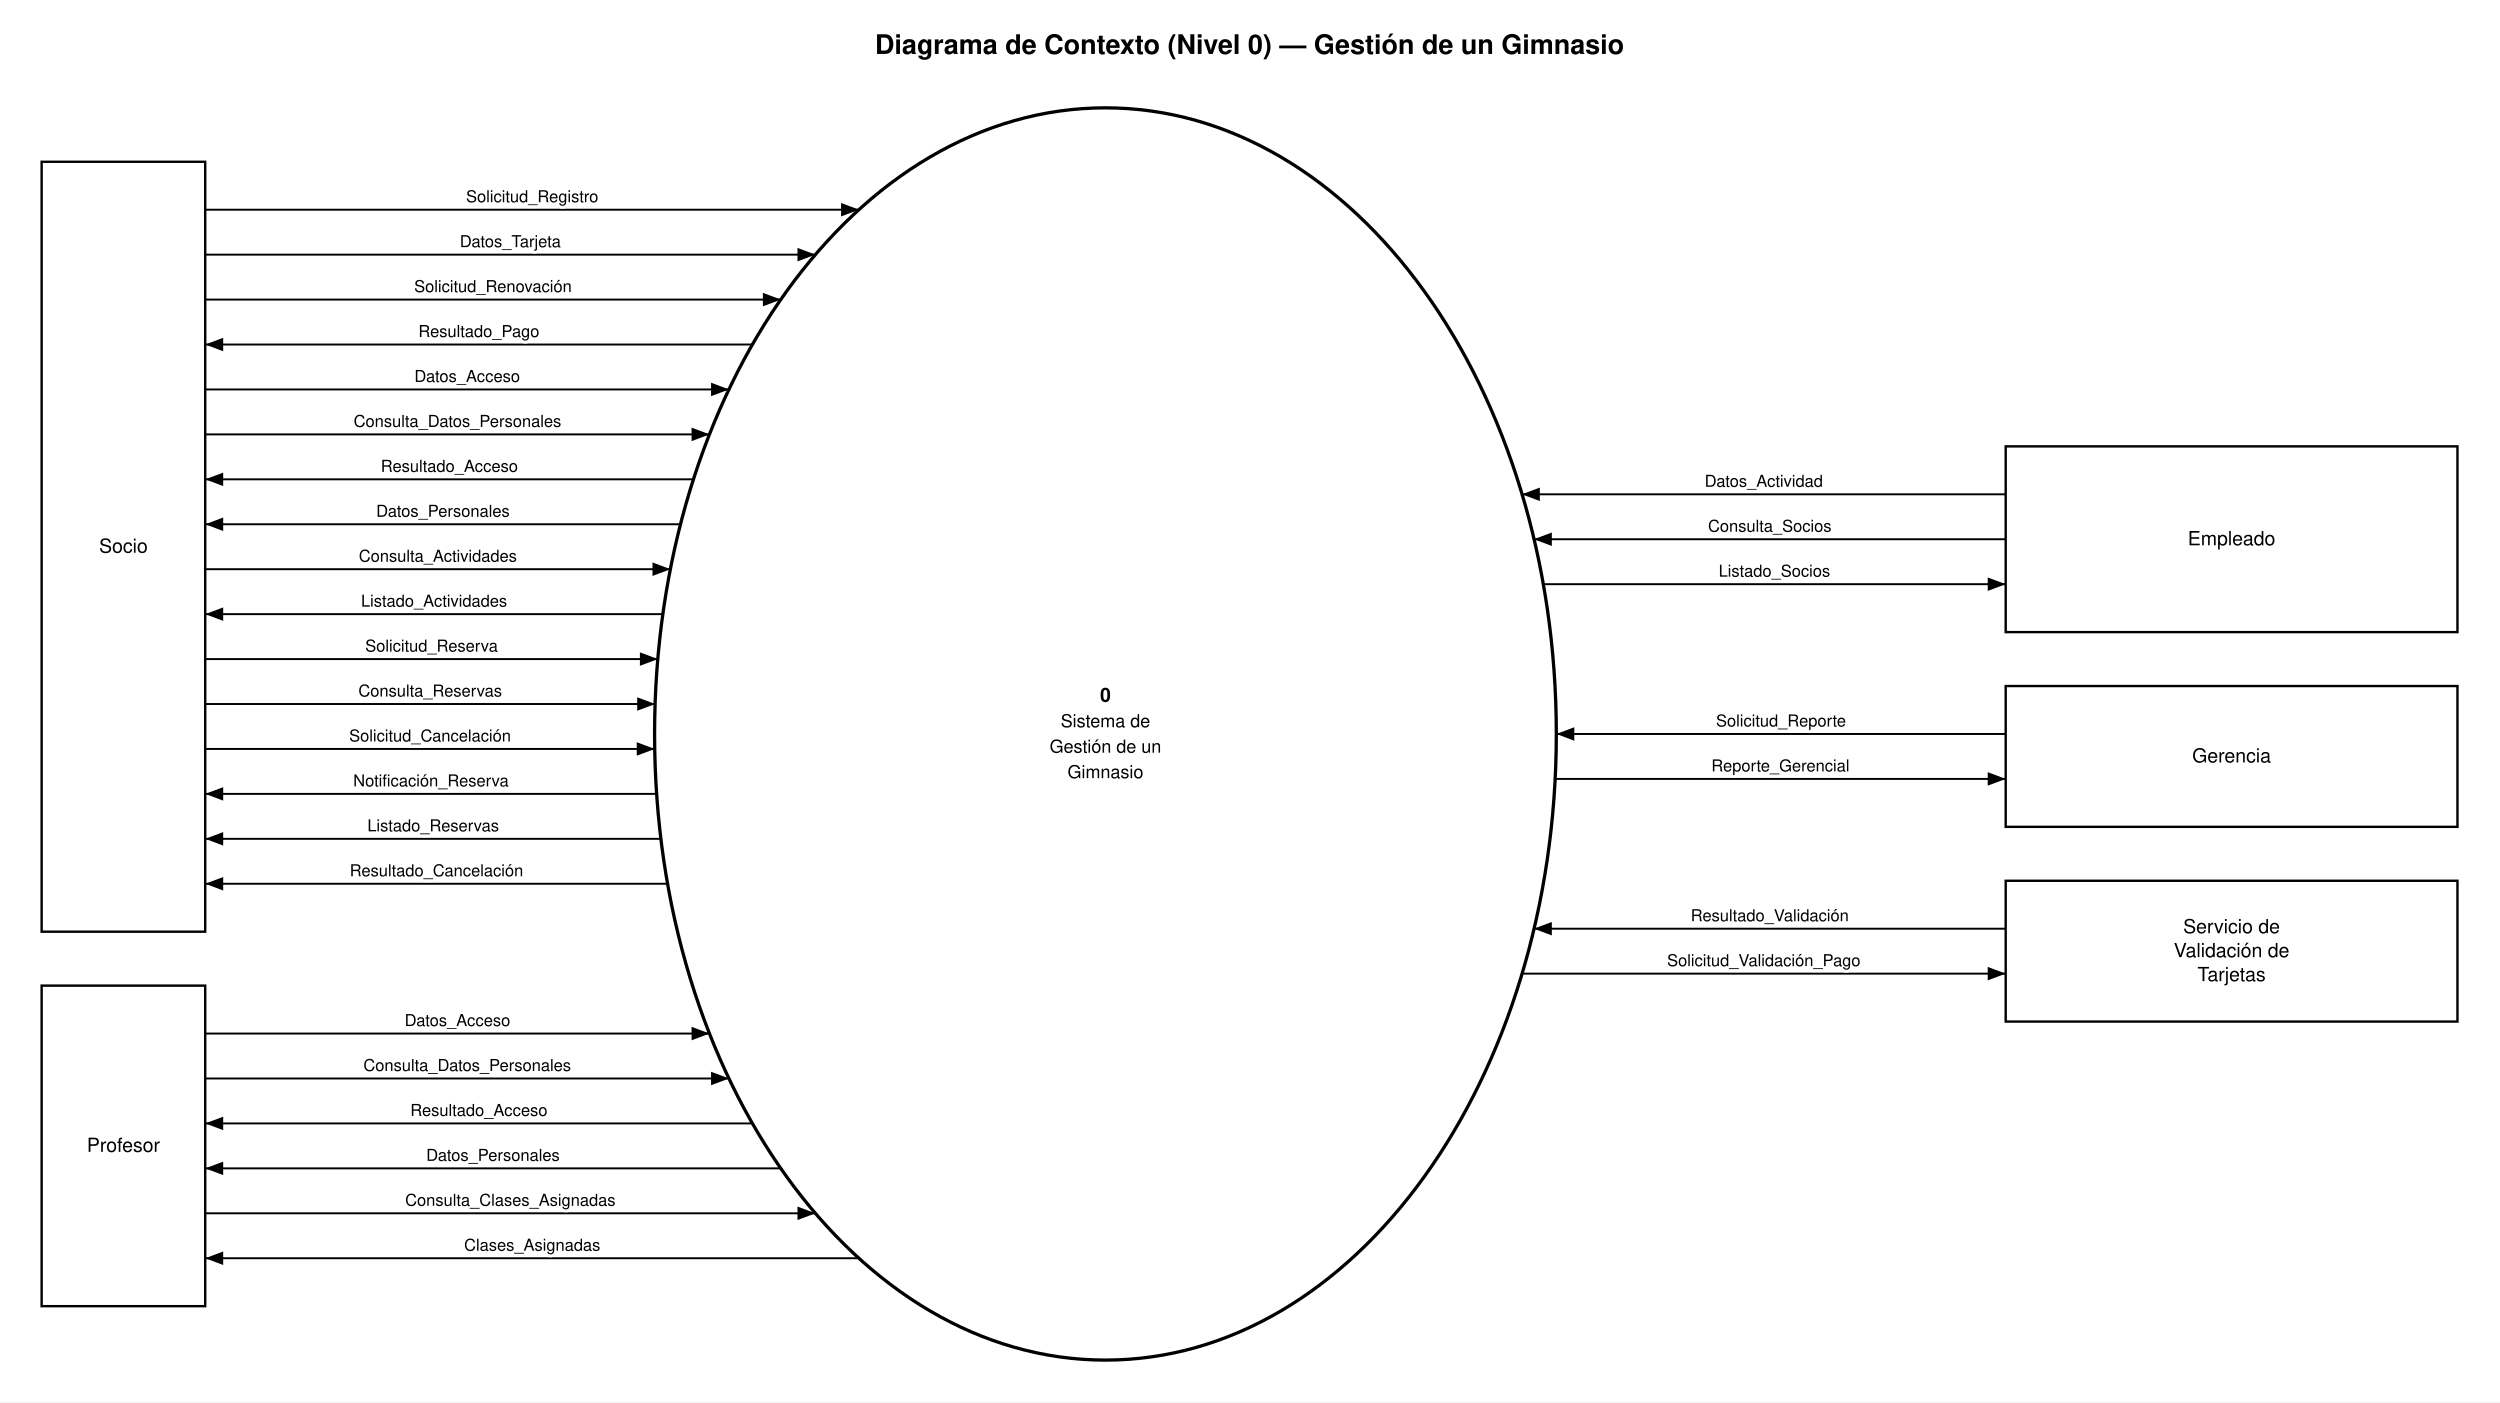
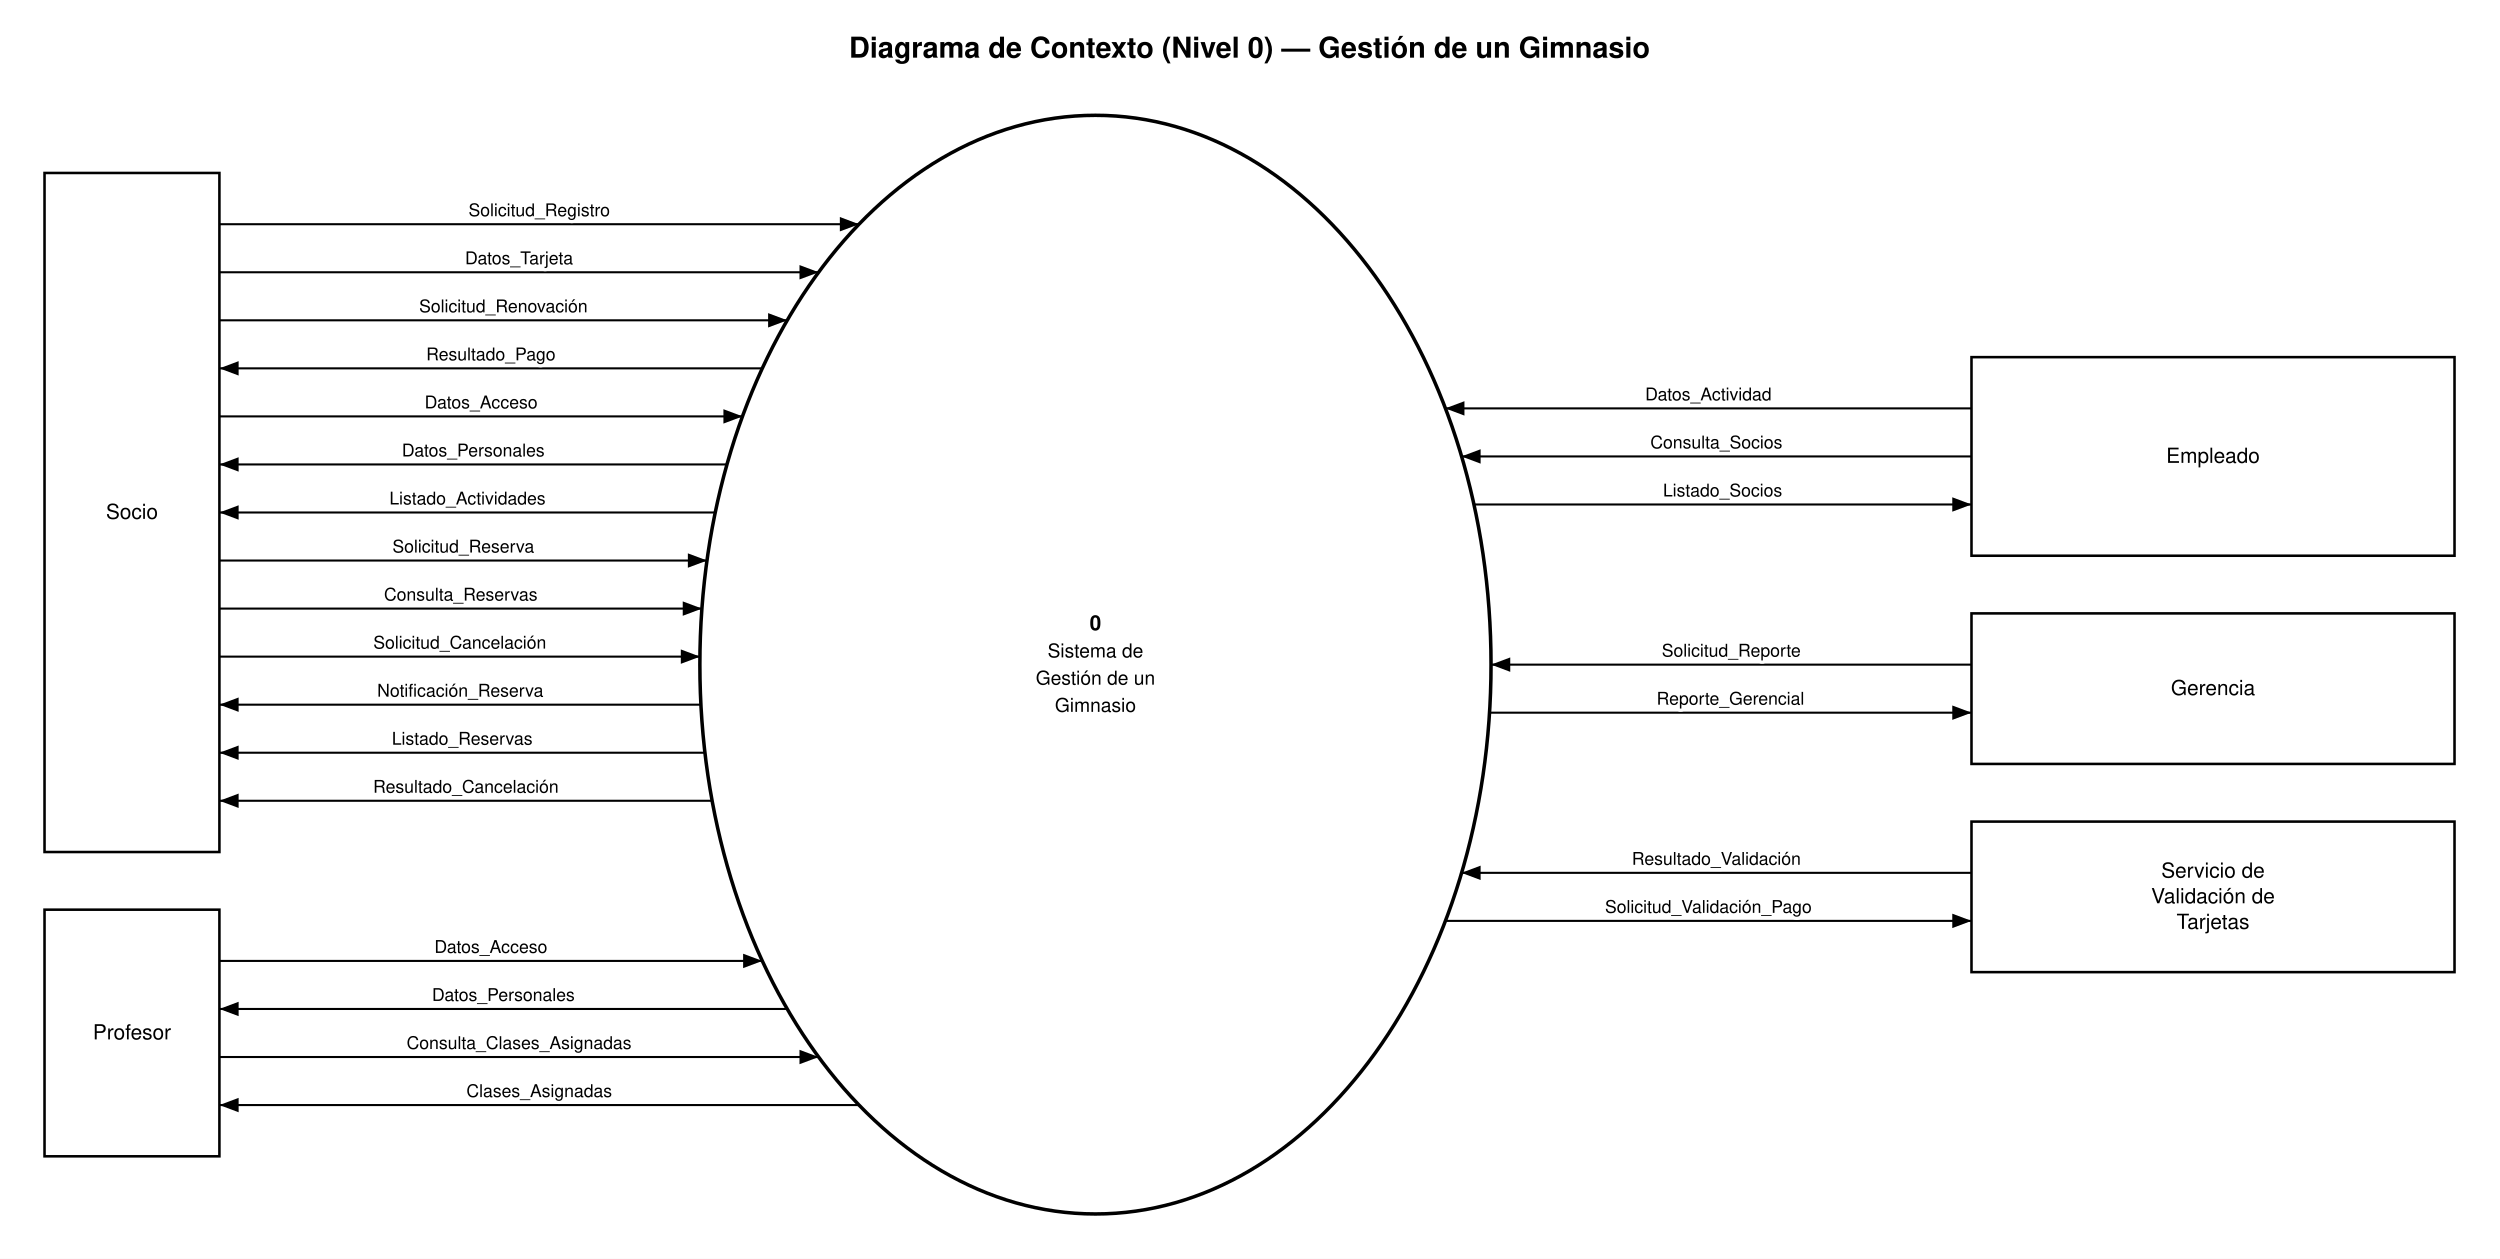
- <svg xmlns="http://www.w3.org/2000/svg" viewBox="-738 -108 1669 936" width="1669" height="936" font-family="Helvetica, Arial, sans-serif">
+ <svg xmlns="http://www.w3.org/2000/svg" viewBox="-684 -108 1561 786" width="1561" height="786" font-family="Helvetica, Arial, sans-serif">
  <defs>
    <marker id="e" markerUnits="userSpaceOnUse" markerWidth="12" markerHeight="9" refX="12" refY="4.5" orient="auto">
      <path d="M0,0 L12,4.5 L0,9 z" fill="#000" />
    </marker>
    <marker id="s" markerUnits="userSpaceOnUse" markerWidth="12" markerHeight="9" refX="0" refY="4.5" orient="auto">
      <path d="M12,0 L0,4.5 L12,9 z" fill="#000" />
    </marker>
  </defs>
-   <rect x="-738" y="-108" width="1669" height="936" fill="#fff" />
+   <rect x="-684" y="-108" width="1561" height="786" fill="#fff" />
  <text x="96.2" y="-72.0" text-anchor="middle" font-size="18" font-weight="bold">Diagrama de Contexto (Nivel 0) — Gestión de un Gimnasio</text>
-   <ellipse cx="0.0" cy="382.0" rx="301.0" ry="418.0" fill="#fff" stroke="#000" stroke-width="2.2" />
-   <text x="0.0" y="360.5" text-anchor="middle" font-weight="bold" font-size="13">0</text>
-   <text x="0.0" y="377.5" text-anchor="middle" font-size="12">Sistema de</text>
-   <text x="0.0" y="394.5" text-anchor="middle" font-size="12">Gestión de un</text>
-   <text x="0.0" y="411.5" text-anchor="middle" font-size="12">Gimnasio</text>
-   <rect x="-710.2" y="0.0" width="109.2" height="514.0" fill="#fff" stroke="#000" stroke-width="1.6" />
-   <text x="-655.6" y="261.0" text-anchor="middle" font-size="13">Socio</text>
-   <line x1="-601.0" y1="32.0" x2="-164.5" y2="32.0" stroke="#000" stroke-width="1.3" marker-end="url(#e)" />
-   <text x="-382.7" y="27.0" text-anchor="middle" font-size="11" paint-order="stroke" stroke="#fff" stroke-width="4" stroke-linejoin="round">Solicitud_Registro</text>
-   <line x1="-601.0" y1="62.0" x2="-193.6" y2="62.0" stroke="#000" stroke-width="1.3" marker-end="url(#e)" />
-   <text x="-397.3" y="57.0" text-anchor="middle" font-size="11" paint-order="stroke" stroke="#fff" stroke-width="4" stroke-linejoin="round">Datos_Tarjeta</text>
-   <line x1="-601.0" y1="92.0" x2="-216.7" y2="92.0" stroke="#000" stroke-width="1.3" marker-end="url(#e)" />
-   <text x="-408.9" y="87.0" text-anchor="middle" font-size="11" paint-order="stroke" stroke="#fff" stroke-width="4" stroke-linejoin="round">Solicitud_Renovación</text>
-   <line x1="-235.7" y1="122.0" x2="-601.0" y2="122.0" stroke="#000" stroke-width="1.3" marker-end="url(#e)" />
-   <text x="-418.3" y="117.0" text-anchor="middle" font-size="11" paint-order="stroke" stroke="#fff" stroke-width="4" stroke-linejoin="round">Resultado_Pago</text>
-   <line x1="-601.0" y1="152.0" x2="-251.3" y2="152.0" stroke="#000" stroke-width="1.3" marker-end="url(#e)" />
-   <text x="-426.1" y="147.0" text-anchor="middle" font-size="11" paint-order="stroke" stroke="#fff" stroke-width="4" stroke-linejoin="round">Datos_Acceso</text>
-   <line x1="-601.0" y1="182.0" x2="-264.3" y2="182.0" stroke="#000" stroke-width="1.3" marker-end="url(#e)" />
-   <text x="-432.6" y="177.0" text-anchor="middle" font-size="11" paint-order="stroke" stroke="#fff" stroke-width="4" stroke-linejoin="round">Consulta_Datos_Personales</text>
-   <line x1="-274.9" y1="212.0" x2="-601.0" y2="212.0" stroke="#000" stroke-width="1.3" marker-end="url(#e)" />
-   <text x="-438.0" y="207.0" text-anchor="middle" font-size="11" paint-order="stroke" stroke="#fff" stroke-width="4" stroke-linejoin="round">Resultado_Acceso</text>
-   <line x1="-283.6" y1="242.0" x2="-601.0" y2="242.0" stroke="#000" stroke-width="1.3" marker-end="url(#e)" />
-   <text x="-442.3" y="237.0" text-anchor="middle" font-size="11" paint-order="stroke" stroke="#fff" stroke-width="4" stroke-linejoin="round">Datos_Personales</text>
-   <line x1="-601.0" y1="272.0" x2="-290.4" y2="272.0" stroke="#000" stroke-width="1.3" marker-end="url(#e)" />
-   <text x="-445.7" y="267.0" text-anchor="middle" font-size="11" paint-order="stroke" stroke="#fff" stroke-width="4" stroke-linejoin="round">Consulta_Actividades</text>
-   <line x1="-295.4" y1="302.0" x2="-601.0" y2="302.0" stroke="#000" stroke-width="1.3" marker-end="url(#e)" />
-   <text x="-448.2" y="297.0" text-anchor="middle" font-size="11" paint-order="stroke" stroke="#fff" stroke-width="4" stroke-linejoin="round">Listado_Actividades</text>
-   <line x1="-601.0" y1="332.0" x2="-298.8" y2="332.0" stroke="#000" stroke-width="1.3" marker-end="url(#e)" />
-   <text x="-449.9" y="327.0" text-anchor="middle" font-size="11" paint-order="stroke" stroke="#fff" stroke-width="4" stroke-linejoin="round">Solicitud_Reserva</text>
-   <line x1="-601.0" y1="362.0" x2="-300.6" y2="362.0" stroke="#000" stroke-width="1.3" marker-end="url(#e)" />
-   <text x="-450.8" y="357.0" text-anchor="middle" font-size="11" paint-order="stroke" stroke="#fff" stroke-width="4" stroke-linejoin="round">Consulta_Reservas</text>
-   <line x1="-601.0" y1="392.0" x2="-300.9" y2="392.0" stroke="#000" stroke-width="1.3" marker-end="url(#e)" />
-   <text x="-450.9" y="387.0" text-anchor="middle" font-size="11" paint-order="stroke" stroke="#fff" stroke-width="4" stroke-linejoin="round">Solicitud_Cancelación</text>
-   <line x1="-299.6" y1="422.0" x2="-601.0" y2="422.0" stroke="#000" stroke-width="1.3" marker-end="url(#e)" />
-   <text x="-450.3" y="417.0" text-anchor="middle" font-size="11" paint-order="stroke" stroke="#fff" stroke-width="4" stroke-linejoin="round">Notificación_Reserva</text>
-   <line x1="-296.7" y1="452.0" x2="-601.0" y2="452.0" stroke="#000" stroke-width="1.3" marker-end="url(#e)" />
-   <text x="-448.8" y="447.0" text-anchor="middle" font-size="11" paint-order="stroke" stroke="#fff" stroke-width="4" stroke-linejoin="round">Listado_Reservas</text>
-   <line x1="-292.2" y1="482.0" x2="-601.0" y2="482.0" stroke="#000" stroke-width="1.3" marker-end="url(#e)" />
-   <text x="-446.6" y="477.0" text-anchor="middle" font-size="11" paint-order="stroke" stroke="#fff" stroke-width="4" stroke-linejoin="round">Resultado_Cancelación</text>
-   <rect x="-710.2" y="550.0" width="109.2" height="214.0" fill="#fff" stroke="#000" stroke-width="1.6" />
-   <text x="-655.6" y="661.0" text-anchor="middle" font-size="13">Profesor</text>
-   <line x1="-601.0" y1="582.0" x2="-264.3" y2="582.0" stroke="#000" stroke-width="1.3" marker-end="url(#e)" />
-   <text x="-432.6" y="577.0" text-anchor="middle" font-size="11" paint-order="stroke" stroke="#fff" stroke-width="4" stroke-linejoin="round">Datos_Acceso</text>
-   <line x1="-601.0" y1="612.0" x2="-251.3" y2="612.0" stroke="#000" stroke-width="1.3" marker-end="url(#e)" />
-   <text x="-426.1" y="607.0" text-anchor="middle" font-size="11" paint-order="stroke" stroke="#fff" stroke-width="4" stroke-linejoin="round">Consulta_Datos_Personales</text>
-   <line x1="-235.7" y1="642.0" x2="-601.0" y2="642.0" stroke="#000" stroke-width="1.3" marker-end="url(#e)" />
-   <text x="-418.3" y="637.0" text-anchor="middle" font-size="11" paint-order="stroke" stroke="#fff" stroke-width="4" stroke-linejoin="round">Resultado_Acceso</text>
-   <line x1="-216.7" y1="672.0" x2="-601.0" y2="672.0" stroke="#000" stroke-width="1.3" marker-end="url(#e)" />
-   <text x="-408.9" y="667.0" text-anchor="middle" font-size="11" paint-order="stroke" stroke="#fff" stroke-width="4" stroke-linejoin="round">Datos_Personales</text>
-   <line x1="-601.0" y1="702.0" x2="-193.6" y2="702.0" stroke="#000" stroke-width="1.3" marker-end="url(#e)" />
-   <text x="-397.3" y="697.0" text-anchor="middle" font-size="11" paint-order="stroke" stroke="#fff" stroke-width="4" stroke-linejoin="round">Consulta_Clases_Asignadas</text>
-   <line x1="-164.5" y1="732.0" x2="-601.0" y2="732.0" stroke="#000" stroke-width="1.3" marker-end="url(#e)" />
-   <text x="-382.7" y="727.0" text-anchor="middle" font-size="11" paint-order="stroke" stroke="#fff" stroke-width="4" stroke-linejoin="round">Clases_Asignadas</text>
-   <rect x="601.0" y="190.0" width="301.6" height="124.0" fill="#fff" stroke="#000" stroke-width="1.6" />
-   <text x="751.8" y="256.0" text-anchor="middle" font-size="13">Empleado</text>
-   <line x1="601.0" y1="222.0" x2="278.0" y2="222.0" stroke="#000" stroke-width="1.3" marker-end="url(#e)" />
-   <text x="439.5" y="217.0" text-anchor="middle" font-size="11" paint-order="stroke" stroke="#fff" stroke-width="4" stroke-linejoin="round">Datos_Actividad</text>
-   <line x1="601.0" y1="252.0" x2="286.0" y2="252.0" stroke="#000" stroke-width="1.3" marker-end="url(#e)" />
-   <text x="443.5" y="247.0" text-anchor="middle" font-size="11" paint-order="stroke" stroke="#fff" stroke-width="4" stroke-linejoin="round">Consulta_Socios</text>
-   <line x1="292.2" y1="282.0" x2="601.0" y2="282.0" stroke="#000" stroke-width="1.3" marker-end="url(#e)" />
-   <text x="446.6" y="277.0" text-anchor="middle" font-size="11" paint-order="stroke" stroke="#fff" stroke-width="4" stroke-linejoin="round">Listado_Socios</text>
-   <rect x="601.0" y="350.0" width="301.6" height="94.0" fill="#fff" stroke="#000" stroke-width="1.6" />
-   <text x="751.8" y="401.0" text-anchor="middle" font-size="13">Gerencia</text>
-   <line x1="601.0" y1="382.0" x2="301.0" y2="382.0" stroke="#000" stroke-width="1.3" marker-end="url(#e)" />
-   <text x="451.0" y="377.0" text-anchor="middle" font-size="11" paint-order="stroke" stroke="#fff" stroke-width="4" stroke-linejoin="round">Solicitud_Reporte</text>
-   <line x1="300.2" y1="412.0" x2="601.0" y2="412.0" stroke="#000" stroke-width="1.3" marker-end="url(#e)" />
-   <text x="450.6" y="407.0" text-anchor="middle" font-size="11" paint-order="stroke" stroke="#fff" stroke-width="4" stroke-linejoin="round">Reporte_Gerencial</text>
-   <rect x="601.0" y="480.0" width="301.6" height="94.0" fill="#fff" stroke="#000" stroke-width="1.6" />
-   <text x="751.8" y="515.0" text-anchor="middle" font-size="13">Servicio de</text>
-   <text x="751.8" y="531.0" text-anchor="middle" font-size="13">Validación de</text>
-   <text x="751.8" y="547.0" text-anchor="middle" font-size="13">Tarjetas</text>
-   <line x1="601.0" y1="512.0" x2="286.0" y2="512.0" stroke="#000" stroke-width="1.3" marker-end="url(#e)" />
-   <text x="443.5" y="507.0" text-anchor="middle" font-size="11" paint-order="stroke" stroke="#fff" stroke-width="4" stroke-linejoin="round">Resultado_Validación</text>
-   <line x1="278.0" y1="542.0" x2="601.0" y2="542.0" stroke="#000" stroke-width="1.3" marker-end="url(#e)" />
-   <text x="439.5" y="537.0" text-anchor="middle" font-size="11" paint-order="stroke" stroke="#fff" stroke-width="4" stroke-linejoin="round">Solicitud_Validación_Pago</text>
+   <ellipse cx="0.0" cy="307.0" rx="247.0" ry="343.0" fill="#fff" stroke="#000" stroke-width="2.2" />
+   <text x="0.0" y="285.5" text-anchor="middle" font-weight="bold" font-size="13">0</text>
+   <text x="0.0" y="302.5" text-anchor="middle" font-size="12">Sistema de</text>
+   <text x="0.0" y="319.5" text-anchor="middle" font-size="12">Gestión de un</text>
+   <text x="0.0" y="336.5" text-anchor="middle" font-size="12">Gimnasio</text>
+   <rect x="-656.2" y="0.0" width="109.2" height="424.0" fill="#fff" stroke="#000" stroke-width="1.6" />
+   <text x="-601.6" y="216.0" text-anchor="middle" font-size="13">Socio</text>
+   <line x1="-547.0" y1="32.0" x2="-147.6" y2="32.0" stroke="#000" stroke-width="1.3" marker-end="url(#e)" />
+   <text x="-347.3" y="27.0" text-anchor="middle" font-size="11" paint-order="stroke" stroke="#fff" stroke-width="4" stroke-linejoin="round">Solicitud_Registro</text>
+   <line x1="-547.0" y1="62.0" x2="-172.8" y2="62.0" stroke="#000" stroke-width="1.3" marker-end="url(#e)" />
+   <text x="-359.9" y="57.0" text-anchor="middle" font-size="11" paint-order="stroke" stroke="#fff" stroke-width="4" stroke-linejoin="round">Datos_Tarjeta</text>
+   <line x1="-547.0" y1="92.0" x2="-192.4" y2="92.0" stroke="#000" stroke-width="1.3" marker-end="url(#e)" />
+   <text x="-369.7" y="87.0" text-anchor="middle" font-size="11" paint-order="stroke" stroke="#fff" stroke-width="4" stroke-linejoin="round">Solicitud_Renovación</text>
+   <line x1="-208.0" y1="122.0" x2="-547.0" y2="122.0" stroke="#000" stroke-width="1.3" marker-end="url(#e)" />
+   <text x="-377.5" y="117.0" text-anchor="middle" font-size="11" paint-order="stroke" stroke="#fff" stroke-width="4" stroke-linejoin="round">Resultado_Pago</text>
+   <line x1="-547.0" y1="152.0" x2="-220.3" y2="152.0" stroke="#000" stroke-width="1.3" marker-end="url(#e)" />
+   <text x="-383.6" y="147.0" text-anchor="middle" font-size="11" paint-order="stroke" stroke="#fff" stroke-width="4" stroke-linejoin="round">Datos_Acceso</text>
+   <line x1="-230.0" y1="182.0" x2="-547.0" y2="182.0" stroke="#000" stroke-width="1.3" marker-end="url(#e)" />
+   <text x="-388.5" y="177.0" text-anchor="middle" font-size="11" paint-order="stroke" stroke="#fff" stroke-width="4" stroke-linejoin="round">Datos_Personales</text>
+   <line x1="-237.3" y1="212.0" x2="-547.0" y2="212.0" stroke="#000" stroke-width="1.3" marker-end="url(#e)" />
+   <text x="-392.1" y="207.0" text-anchor="middle" font-size="11" paint-order="stroke" stroke="#fff" stroke-width="4" stroke-linejoin="round">Listado_Actividades</text>
+   <line x1="-547.0" y1="242.0" x2="-242.5" y2="242.0" stroke="#000" stroke-width="1.3" marker-end="url(#e)" />
+   <text x="-394.7" y="237.0" text-anchor="middle" font-size="11" paint-order="stroke" stroke="#fff" stroke-width="4" stroke-linejoin="round">Solicitud_Reserva</text>
+   <line x1="-547.0" y1="272.0" x2="-245.7" y2="272.0" stroke="#000" stroke-width="1.3" marker-end="url(#e)" />
+   <text x="-396.3" y="267.0" text-anchor="middle" font-size="11" paint-order="stroke" stroke="#fff" stroke-width="4" stroke-linejoin="round">Consulta_Reservas</text>
+   <line x1="-547.0" y1="302.0" x2="-246.9" y2="302.0" stroke="#000" stroke-width="1.3" marker-end="url(#e)" />
+   <text x="-396.9" y="297.0" text-anchor="middle" font-size="11" paint-order="stroke" stroke="#fff" stroke-width="4" stroke-linejoin="round">Solicitud_Cancelación</text>
+   <line x1="-246.3" y1="332.0" x2="-547.0" y2="332.0" stroke="#000" stroke-width="1.3" marker-end="url(#e)" />
+   <text x="-396.6" y="327.0" text-anchor="middle" font-size="11" paint-order="stroke" stroke="#fff" stroke-width="4" stroke-linejoin="round">Notificación_Reserva</text>
+   <line x1="-243.8" y1="362.0" x2="-547.0" y2="362.0" stroke="#000" stroke-width="1.3" marker-end="url(#e)" />
+   <text x="-395.4" y="357.0" text-anchor="middle" font-size="11" paint-order="stroke" stroke="#fff" stroke-width="4" stroke-linejoin="round">Listado_Reservas</text>
+   <line x1="-239.3" y1="392.0" x2="-547.0" y2="392.0" stroke="#000" stroke-width="1.3" marker-end="url(#e)" />
+   <text x="-393.1" y="387.0" text-anchor="middle" font-size="11" paint-order="stroke" stroke="#fff" stroke-width="4" stroke-linejoin="round">Resultado_Cancelación</text>
+   <rect x="-656.2" y="460.0" width="109.2" height="154.0" fill="#fff" stroke="#000" stroke-width="1.6" />
+   <text x="-601.6" y="541.0" text-anchor="middle" font-size="13">Profesor</text>
+   <line x1="-547.0" y1="492.0" x2="-208.0" y2="492.0" stroke="#000" stroke-width="1.3" marker-end="url(#e)" />
+   <text x="-377.5" y="487.0" text-anchor="middle" font-size="11" paint-order="stroke" stroke="#fff" stroke-width="4" stroke-linejoin="round">Datos_Acceso</text>
+   <line x1="-192.4" y1="522.0" x2="-547.0" y2="522.0" stroke="#000" stroke-width="1.3" marker-end="url(#e)" />
+   <text x="-369.7" y="517.0" text-anchor="middle" font-size="11" paint-order="stroke" stroke="#fff" stroke-width="4" stroke-linejoin="round">Datos_Personales</text>
+   <line x1="-547.0" y1="552.0" x2="-172.8" y2="552.0" stroke="#000" stroke-width="1.3" marker-end="url(#e)" />
+   <text x="-359.9" y="547.0" text-anchor="middle" font-size="11" paint-order="stroke" stroke="#fff" stroke-width="4" stroke-linejoin="round">Consulta_Clases_Asignadas</text>
+   <line x1="-147.6" y1="582.0" x2="-547.0" y2="582.0" stroke="#000" stroke-width="1.3" marker-end="url(#e)" />
+   <text x="-347.3" y="577.0" text-anchor="middle" font-size="11" paint-order="stroke" stroke="#fff" stroke-width="4" stroke-linejoin="round">Clases_Asignadas</text>
+   <rect x="547.0" y="115.0" width="301.6" height="124.0" fill="#fff" stroke="#000" stroke-width="1.6" />
+   <text x="697.8" y="181.0" text-anchor="middle" font-size="13">Empleado</text>
+   <line x1="547.0" y1="147.0" x2="218.4" y2="147.0" stroke="#000" stroke-width="1.3" marker-end="url(#e)" />
+   <text x="382.7" y="142.0" text-anchor="middle" font-size="11" paint-order="stroke" stroke="#fff" stroke-width="4" stroke-linejoin="round">Datos_Actividad</text>
+   <line x1="547.0" y1="177.0" x2="228.5" y2="177.0" stroke="#000" stroke-width="1.3" marker-end="url(#e)" />
+   <text x="387.7" y="172.0" text-anchor="middle" font-size="11" paint-order="stroke" stroke="#fff" stroke-width="4" stroke-linejoin="round">Consulta_Socios</text>
+   <line x1="236.2" y1="207.0" x2="547.0" y2="207.0" stroke="#000" stroke-width="1.3" marker-end="url(#e)" />
+   <text x="391.6" y="202.0" text-anchor="middle" font-size="11" paint-order="stroke" stroke="#fff" stroke-width="4" stroke-linejoin="round">Listado_Socios</text>
+   <rect x="547.0" y="275.0" width="301.6" height="94.0" fill="#fff" stroke="#000" stroke-width="1.6" />
+   <text x="697.8" y="326.0" text-anchor="middle" font-size="13">Gerencia</text>
+   <line x1="547.0" y1="307.0" x2="247.0" y2="307.0" stroke="#000" stroke-width="1.3" marker-end="url(#e)" />
+   <text x="397.0" y="302.0" text-anchor="middle" font-size="11" paint-order="stroke" stroke="#fff" stroke-width="4" stroke-linejoin="round">Solicitud_Reporte</text>
+   <line x1="246.0" y1="337.0" x2="547.0" y2="337.0" stroke="#000" stroke-width="1.3" marker-end="url(#e)" />
+   <text x="396.5" y="332.0" text-anchor="middle" font-size="11" paint-order="stroke" stroke="#fff" stroke-width="4" stroke-linejoin="round">Reporte_Gerencial</text>
+   <rect x="547.0" y="405.0" width="301.6" height="94.0" fill="#fff" stroke="#000" stroke-width="1.6" />
+   <text x="697.8" y="440.0" text-anchor="middle" font-size="13">Servicio de</text>
+   <text x="697.8" y="456.0" text-anchor="middle" font-size="13">Validación de</text>
+   <text x="697.8" y="472.0" text-anchor="middle" font-size="13">Tarjetas</text>
+   <line x1="547.0" y1="437.0" x2="228.5" y2="437.0" stroke="#000" stroke-width="1.3" marker-end="url(#e)" />
+   <text x="387.7" y="432.0" text-anchor="middle" font-size="11" paint-order="stroke" stroke="#fff" stroke-width="4" stroke-linejoin="round">Resultado_Validación</text>
+   <line x1="218.4" y1="467.0" x2="547.0" y2="467.0" stroke="#000" stroke-width="1.3" marker-end="url(#e)" />
+   <text x="382.7" y="462.0" text-anchor="middle" font-size="11" paint-order="stroke" stroke="#fff" stroke-width="4" stroke-linejoin="round">Solicitud_Validación_Pago</text>
</svg>
